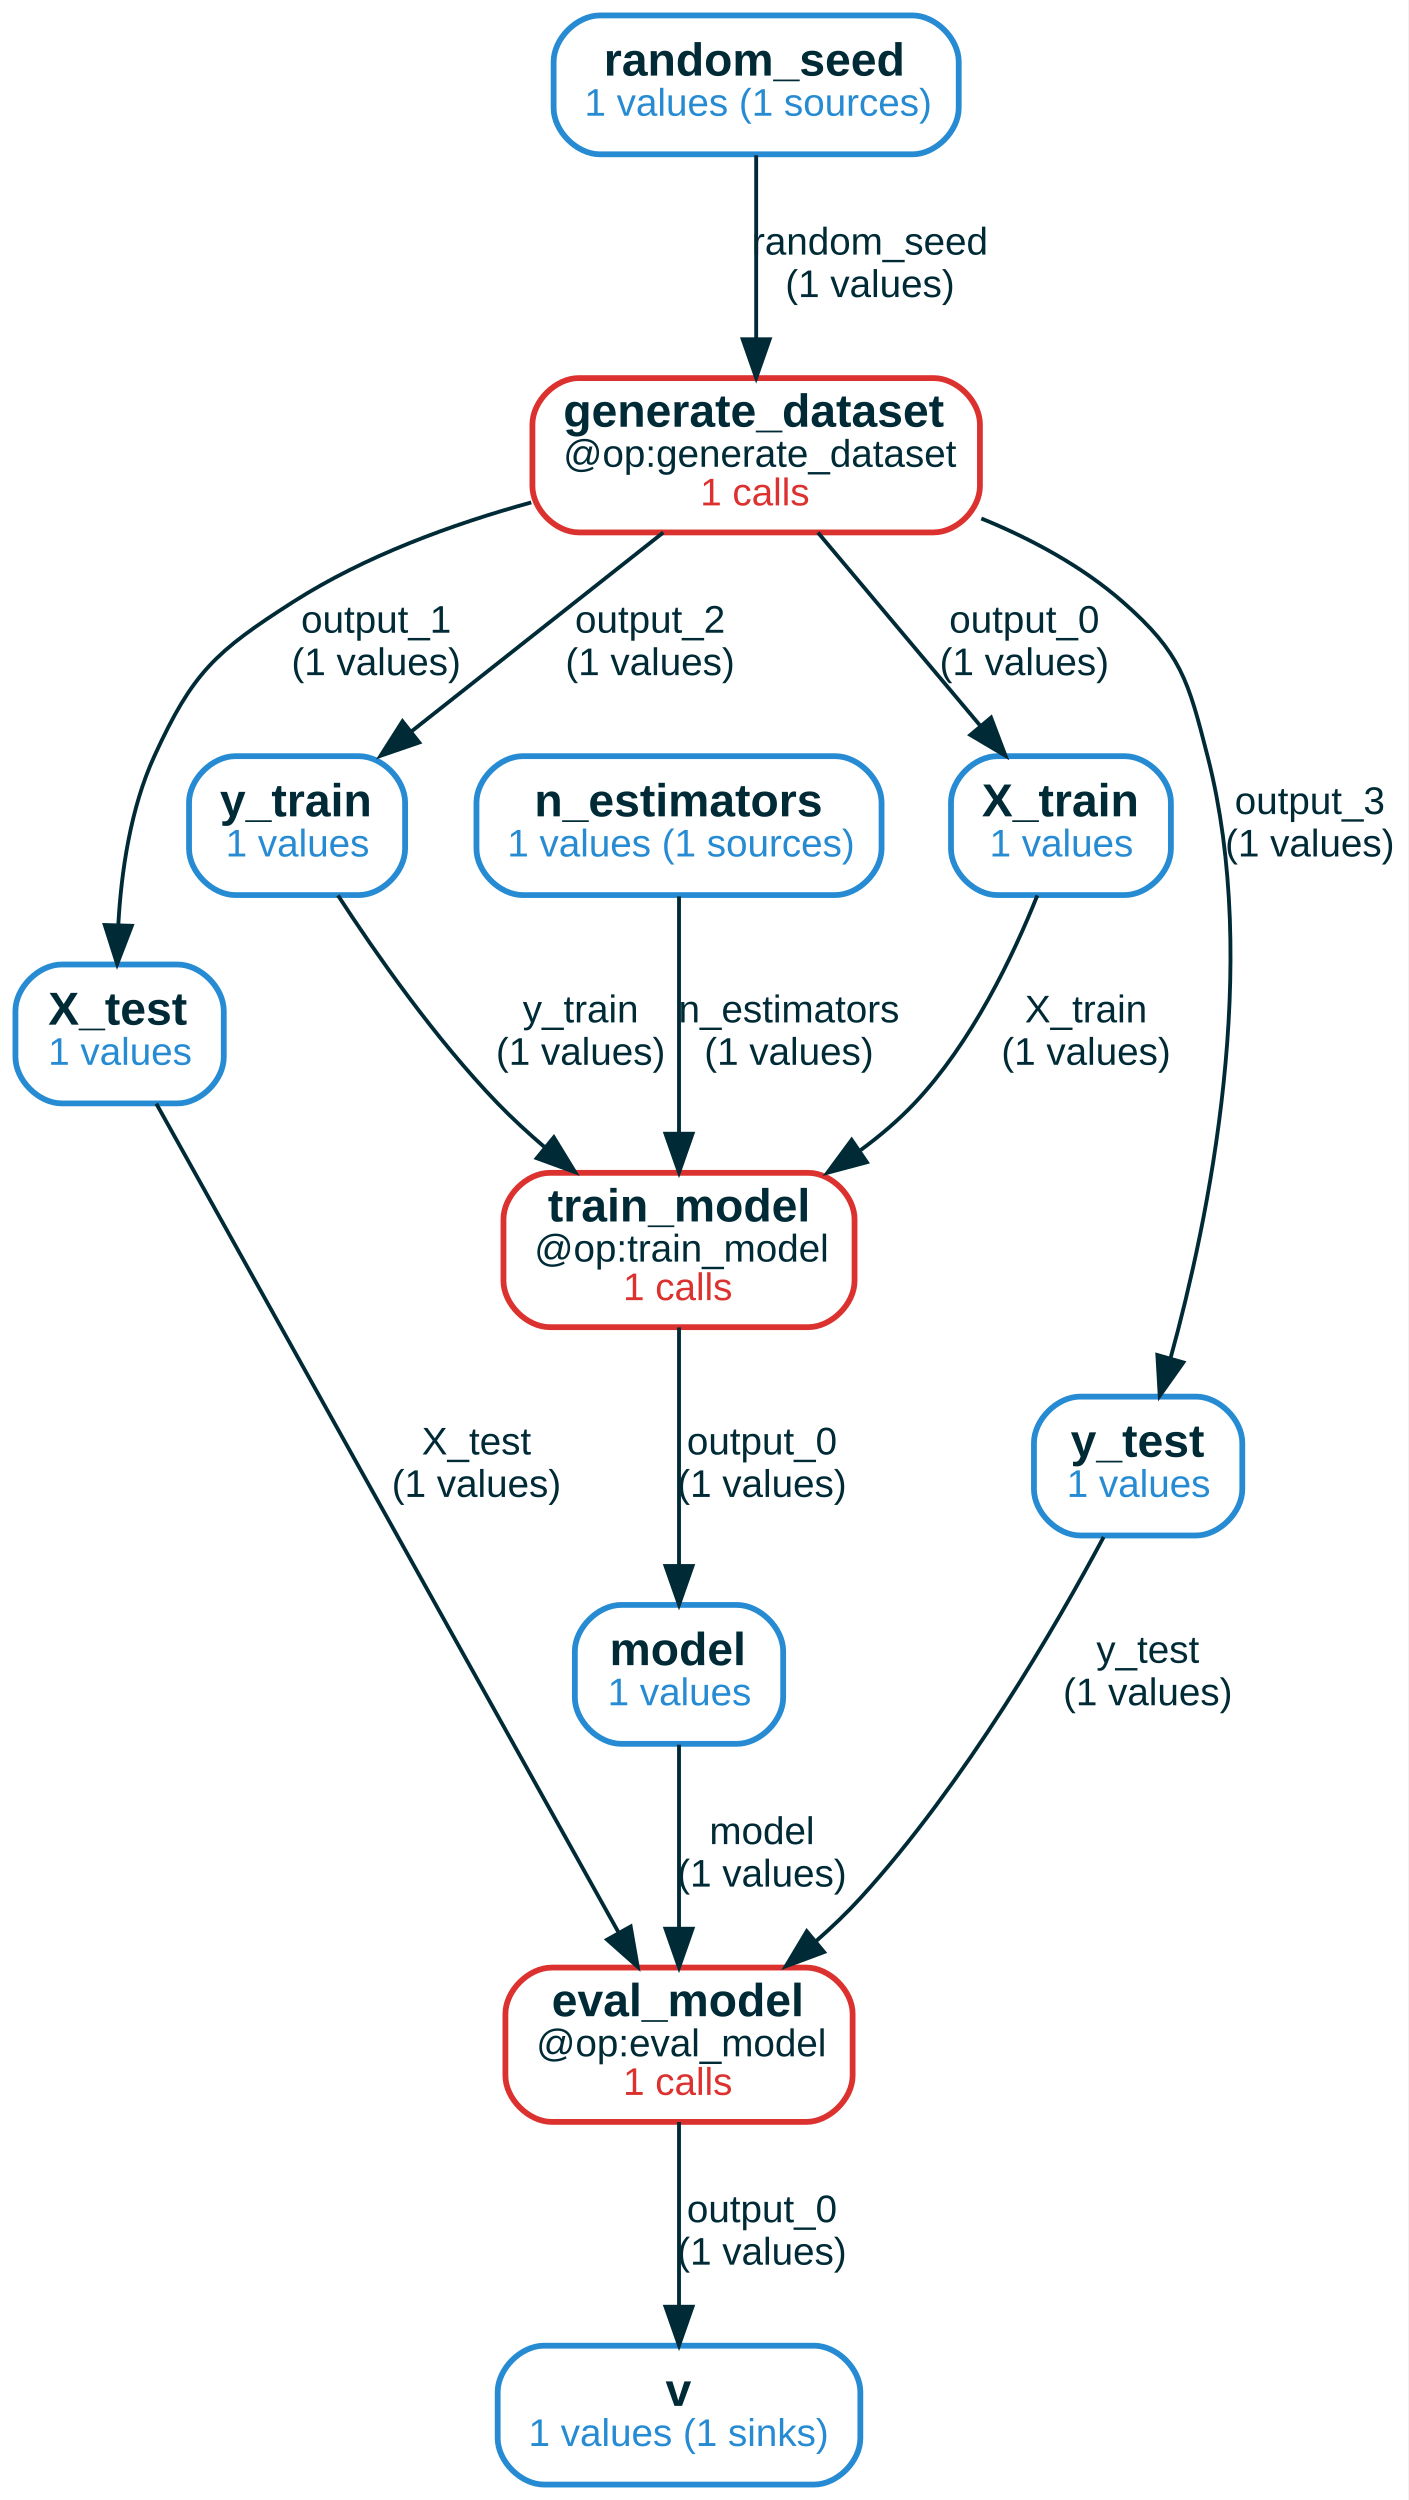
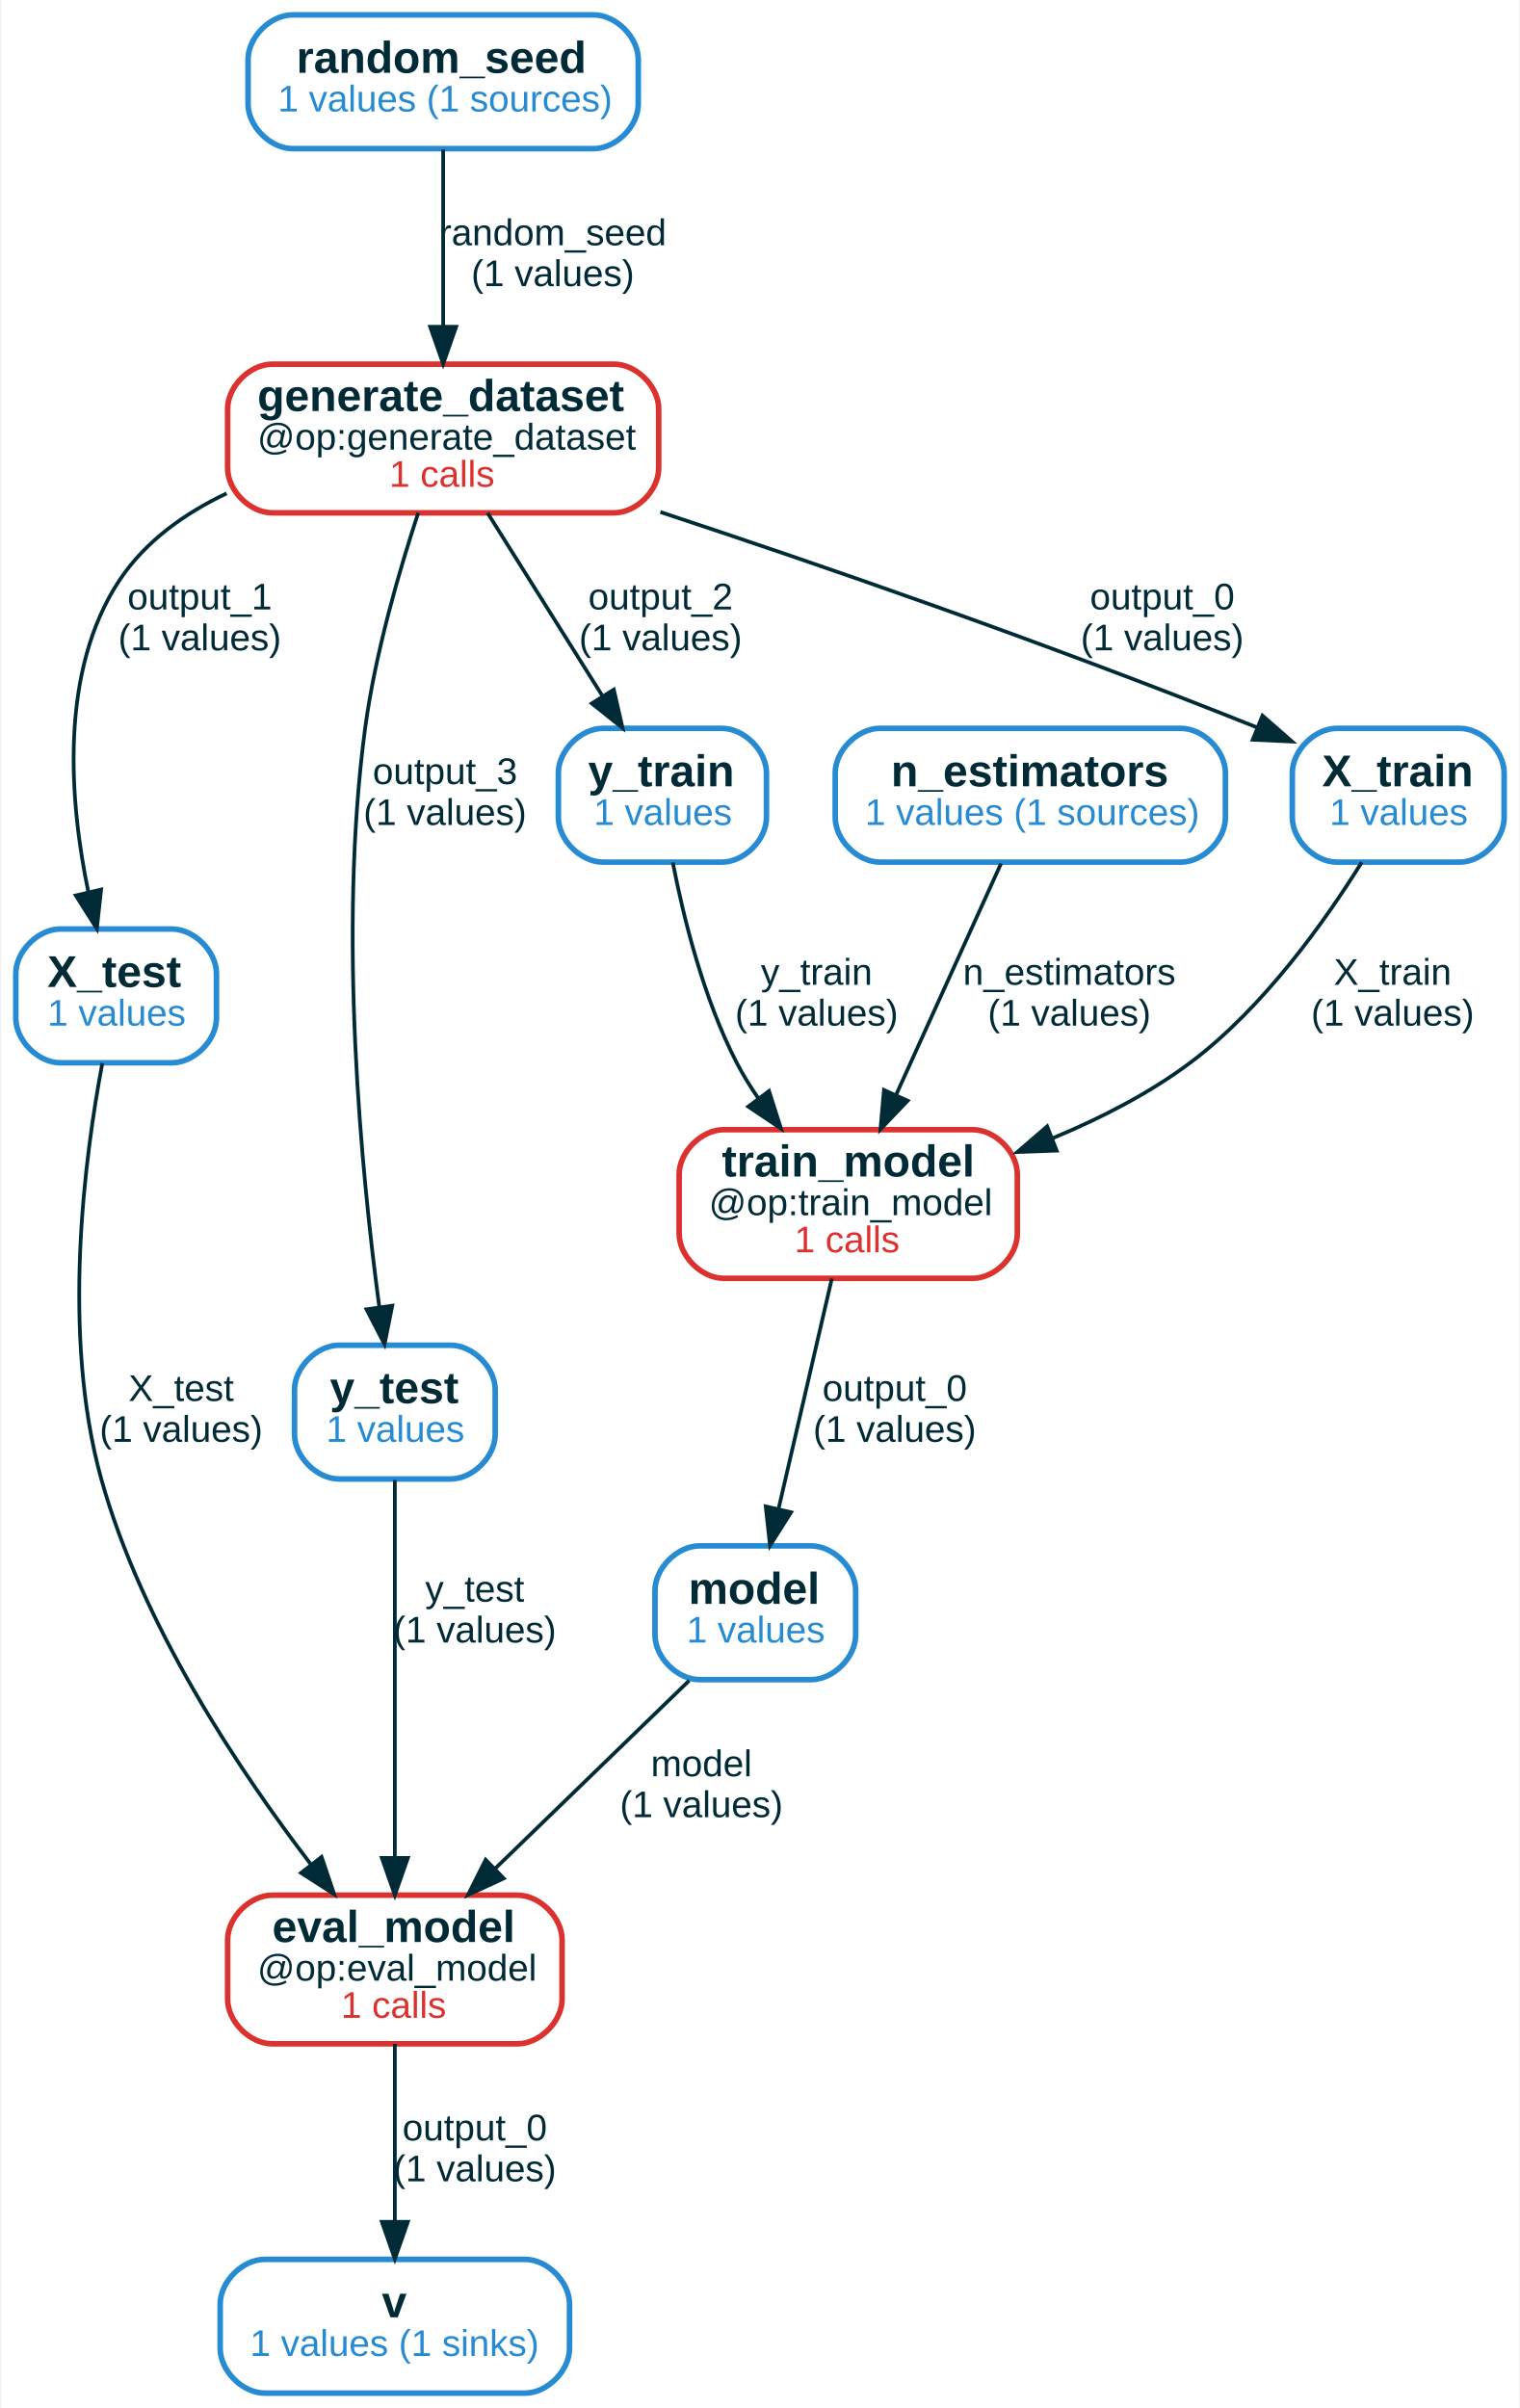
- <svg xmlns="http://www.w3.org/2000/svg" width="365pt" height="648pt" viewBox="0.00 0.00 365.00 648.00">
+ <svg xmlns="http://www.w3.org/2000/svg" width="409pt" height="648pt" viewBox="0.00 0.00 408.50 648.00">
  <g id="graph0" class="graph" transform="scale(1 1) rotate(0) translate(4 644)">
-     <polygon fill="white" stroke="transparent" points="-4,4 -4,-644 361,-644 361,4 -4,4" />
+     <polygon fill="white" stroke="transparent" points="-4,4 -4,-644 404.5,-644 404.5,4 -4,4" />
    <g id="node1" class="node">
      <path fill="none" stroke="#268bd2" stroke-width="1.5" d="M42,-394C42,-394 12,-394 12,-394 6,-394 0,-388 0,-382 0,-382 0,-370 0,-370 0,-364 6,-358 12,-358 12,-358 42,-358 42,-358 48,-358 54,-364 54,-370 54,-370 54,-382 54,-382 54,-388 48,-394 42,-394" />
      <text text-anchor="start" x="8.5" y="-378.4" font-family="Liberation Sans,Helvetica,Arial,sans-serif" font-weight="bold" font-size="12.00" fill="#002b36">X_test</text>
      <text text-anchor="start" x="8.5" y="-368" font-family="Liberation Sans,Helvetica,Arial,sans-serif" font-size="10.00" fill="#268bd2">1 values</text>
    </g>
    <g id="node10" class="node">
-       <path fill="none" stroke="#dc322f" stroke-width="1.5" d="M205,-134C205,-134 139,-134 139,-134 133,-134 127,-128 127,-122 127,-122 127,-106 127,-106 127,-100 133,-94 139,-94 139,-94 205,-94 205,-94 211,-94 217,-100 217,-106 217,-106 217,-122 217,-122 217,-128 211,-134 205,-134" />
-       <text text-anchor="start" x="139" y="-121.4" font-family="Liberation Sans,Helvetica,Arial,sans-serif" font-weight="bold" font-size="12.00" fill="#002b36">eval_model</text>
-       <text text-anchor="start" x="135" y="-111" font-family="Liberation Sans,Helvetica,Arial,sans-serif" font-size="10.00" fill="#002b36">@op:eval_model</text>
-       <text text-anchor="start" x="157.5" y="-101" font-family="Liberation Sans,Helvetica,Arial,sans-serif" font-size="10.00" fill="#dc322f">1 calls</text>
+       <path fill="none" stroke="#dc322f" stroke-width="1.5" d="M135,-134C135,-134 69,-134 69,-134 63,-134 57,-128 57,-122 57,-122 57,-106 57,-106 57,-100 63,-94 69,-94 69,-94 135,-94 135,-94 141,-94 147,-100 147,-106 147,-106 147,-122 147,-122 147,-128 141,-134 135,-134" />
+       <text text-anchor="start" x="69" y="-121.4" font-family="Liberation Sans,Helvetica,Arial,sans-serif" font-weight="bold" font-size="12.00" fill="#002b36">eval_model</text>
+       <text text-anchor="start" x="65" y="-111" font-family="Liberation Sans,Helvetica,Arial,sans-serif" font-size="10.00" fill="#002b36">@op:eval_model</text>
+       <text text-anchor="start" x="87.5" y="-101" font-family="Liberation Sans,Helvetica,Arial,sans-serif" font-size="10.00" fill="#dc322f">1 calls</text>
    </g>
    <g id="edge2" class="edge">
-       <path fill="none" stroke="#002b36" d="M36.51,-357.94C60.94,-314.14 126.07,-197.36 156.25,-143.25" />
-       <polygon fill="#002b36" stroke="#002b36" points="159.47,-144.65 161.29,-134.21 153.36,-141.24 159.47,-144.65" />
-       <text text-anchor="middle" x="119.5" y="-267" font-family="Liberation Sans,Helvetica,Arial,sans-serif" font-size="10.00" fill="#002b36">X_test</text>
-       <text text-anchor="middle" x="119.5" y="-256" font-family="Liberation Sans,Helvetica,Arial,sans-serif" font-size="10.00" fill="#002b36">(1 values)</text>
+       <path fill="none" stroke="#002b36" d="M23.29,-357.92C18.56,-332.85 12.19,-284.86 23,-246 33.94,-206.69 60.2,-167.38 79.45,-142.23" />
+       <polygon fill="#002b36" stroke="#002b36" points="82.28,-144.3 85.68,-134.26 76.76,-139.99 82.28,-144.3" />
+       <text text-anchor="middle" x="44.5" y="-267" font-family="Liberation Sans,Helvetica,Arial,sans-serif" font-size="10.00" fill="#002b36">X_test</text>
+       <text text-anchor="middle" x="44.5" y="-256" font-family="Liberation Sans,Helvetica,Arial,sans-serif" font-size="10.00" fill="#002b36">(1 values)</text>
    </g>
    <g id="node2" class="node">
-       <path fill="none" stroke="#268bd2" stroke-width="1.5" d="M207,-36C207,-36 137,-36 137,-36 131,-36 125,-30 125,-24 125,-24 125,-12 125,-12 125,-6 131,0 137,0 137,0 207,0 207,0 213,0 219,-6 219,-12 219,-12 219,-24 219,-24 219,-30 213,-36 207,-36" />
-       <text text-anchor="start" x="168.5" y="-20.4" font-family="Liberation Sans,Helvetica,Arial,sans-serif" font-weight="bold" font-size="12.00" fill="#002b36">v</text>
-       <text text-anchor="start" x="133" y="-10" font-family="Liberation Sans,Helvetica,Arial,sans-serif" font-size="10.00" fill="#268bd2">1 values (1 sinks)</text>
+       <path fill="none" stroke="#268bd2" stroke-width="1.5" d="M137,-36C137,-36 67,-36 67,-36 61,-36 55,-30 55,-24 55,-24 55,-12 55,-12 55,-6 61,0 67,0 67,0 137,0 137,0 143,0 149,-6 149,-12 149,-12 149,-24 149,-24 149,-30 143,-36 137,-36" />
+       <text text-anchor="start" x="98.5" y="-20.4" font-family="Liberation Sans,Helvetica,Arial,sans-serif" font-weight="bold" font-size="12.00" fill="#002b36">v</text>
+       <text text-anchor="start" x="63" y="-10" font-family="Liberation Sans,Helvetica,Arial,sans-serif" font-size="10.00" fill="#268bd2">1 values (1 sinks)</text>
    </g>
    <g id="node3" class="node">
-       <path fill="none" stroke="#268bd2" stroke-width="1.5" d="M89,-448C89,-448 57,-448 57,-448 51,-448 45,-442 45,-436 45,-436 45,-424 45,-424 45,-418 51,-412 57,-412 57,-412 89,-412 89,-412 95,-412 101,-418 101,-424 101,-424 101,-436 101,-436 101,-442 95,-448 89,-448" />
-       <text text-anchor="start" x="53" y="-432.4" font-family="Liberation Sans,Helvetica,Arial,sans-serif" font-weight="bold" font-size="12.00" fill="#002b36">y_train</text>
-       <text text-anchor="start" x="54.5" y="-422" font-family="Liberation Sans,Helvetica,Arial,sans-serif" font-size="10.00" fill="#268bd2">1 values</text>
+       <path fill="none" stroke="#268bd2" stroke-width="1.5" d="M313.5,-448C313.5,-448 232.5,-448 232.5,-448 226.5,-448 220.5,-442 220.5,-436 220.5,-436 220.5,-424 220.5,-424 220.5,-418 226.5,-412 232.5,-412 232.5,-412 313.5,-412 313.5,-412 319.5,-412 325.5,-418 325.5,-424 325.5,-424 325.5,-436 325.5,-436 325.5,-442 319.5,-448 313.5,-448" />
+       <text text-anchor="start" x="235.5" y="-432.4" font-family="Liberation Sans,Helvetica,Arial,sans-serif" font-weight="bold" font-size="12.00" fill="#002b36">n_estimators</text>
+       <text text-anchor="start" x="228.5" y="-422" font-family="Liberation Sans,Helvetica,Arial,sans-serif" font-size="10.00" fill="#268bd2">1 values (1 sources)</text>
+     </g>
+     <g id="node9" class="node">
+       <path fill="none" stroke="#dc322f" stroke-width="1.5" d="M257.5,-340C257.5,-340 190.5,-340 190.5,-340 184.5,-340 178.5,-334 178.5,-328 178.5,-328 178.5,-312 178.5,-312 178.5,-306 184.5,-300 190.5,-300 190.5,-300 257.5,-300 257.5,-300 263.5,-300 269.5,-306 269.5,-312 269.5,-312 269.5,-328 269.5,-328 269.5,-334 263.5,-340 257.5,-340" />
+       <text text-anchor="start" x="190" y="-327.4" font-family="Liberation Sans,Helvetica,Arial,sans-serif" font-weight="bold" font-size="12.00" fill="#002b36">train_model</text>
+       <text text-anchor="start" x="186.5" y="-317" font-family="Liberation Sans,Helvetica,Arial,sans-serif" font-size="10.00" fill="#002b36">@op:train_model</text>
+       <text text-anchor="start" x="209.5" y="-307" font-family="Liberation Sans,Helvetica,Arial,sans-serif" font-size="10.00" fill="#dc322f">1 calls</text>
+     </g>
+     <g id="edge12" class="edge">
+       <path fill="none" stroke="#002b36" d="M265.13,-411.65C257.5,-394.84 245.81,-369.06 236.84,-349.29" />
+       <polygon fill="#002b36" stroke="#002b36" points="240,-347.79 232.68,-340.13 233.62,-350.68 240,-347.79" />
+       <text text-anchor="middle" x="283.5" y="-379" font-family="Liberation Sans,Helvetica,Arial,sans-serif" font-size="10.00" fill="#002b36">n_estimators</text>
+       <text text-anchor="middle" x="283.5" y="-368" font-family="Liberation Sans,Helvetica,Arial,sans-serif" font-size="10.00" fill="#002b36">(1 values)</text>
+     </g>
+     <g id="node4" class="node">
+       <path fill="none" stroke="#268bd2" stroke-width="1.5" d="M155.5,-640C155.5,-640 74.5,-640 74.5,-640 68.5,-640 62.5,-634 62.5,-628 62.5,-628 62.5,-616 62.5,-616 62.5,-610 68.5,-604 74.5,-604 74.5,-604 155.5,-604 155.5,-604 161.5,-604 167.5,-610 167.5,-616 167.5,-616 167.5,-628 167.5,-628 167.5,-634 161.5,-640 155.5,-640" />
+       <text text-anchor="start" x="75.5" y="-624.4" font-family="Liberation Sans,Helvetica,Arial,sans-serif" font-weight="bold" font-size="12.00" fill="#002b36">random_seed</text>
+       <text text-anchor="start" x="70.5" y="-614" font-family="Liberation Sans,Helvetica,Arial,sans-serif" font-size="10.00" fill="#268bd2">1 values (1 sources)</text>
    </g>
    <g id="node11" class="node">
-       <path fill="none" stroke="#dc322f" stroke-width="1.5" d="M205.5,-340C205.5,-340 138.5,-340 138.5,-340 132.5,-340 126.5,-334 126.5,-328 126.5,-328 126.5,-312 126.5,-312 126.5,-306 132.5,-300 138.5,-300 138.5,-300 205.5,-300 205.5,-300 211.5,-300 217.5,-306 217.5,-312 217.5,-312 217.5,-328 217.5,-328 217.5,-334 211.5,-340 205.5,-340" />
-       <text text-anchor="start" x="138" y="-327.4" font-family="Liberation Sans,Helvetica,Arial,sans-serif" font-weight="bold" font-size="12.00" fill="#002b36">train_model</text>
-       <text text-anchor="start" x="134.5" y="-317" font-family="Liberation Sans,Helvetica,Arial,sans-serif" font-size="10.00" fill="#002b36">@op:train_model</text>
-       <text text-anchor="start" x="157.5" y="-307" font-family="Liberation Sans,Helvetica,Arial,sans-serif" font-size="10.00" fill="#dc322f">1 calls</text>
+       <path fill="none" stroke="#dc322f" stroke-width="1.5" d="M161,-546C161,-546 69,-546 69,-546 63,-546 57,-540 57,-534 57,-534 57,-518 57,-518 57,-512 63,-506 69,-506 69,-506 161,-506 161,-506 167,-506 173,-512 173,-518 173,-518 173,-534 173,-534 173,-540 167,-546 161,-546" />
+       <text text-anchor="start" x="65" y="-533.4" font-family="Liberation Sans,Helvetica,Arial,sans-serif" font-weight="bold" font-size="12.00" fill="#002b36">generate_dataset</text>
+       <text text-anchor="start" x="65" y="-523" font-family="Liberation Sans,Helvetica,Arial,sans-serif" font-size="10.00" fill="#002b36">@op:generate_dataset</text>
+       <text text-anchor="start" x="100.5" y="-513" font-family="Liberation Sans,Helvetica,Arial,sans-serif" font-size="10.00" fill="#dc322f">1 calls</text>
+     </g>
+     <g id="edge9" class="edge">
+       <path fill="none" stroke="#002b36" d="M115,-603.76C115,-590.5 115,-571.86 115,-556.27" />
+       <polygon fill="#002b36" stroke="#002b36" points="118.5,-556.07 115,-546.07 111.5,-556.07 118.5,-556.07" />
+       <text text-anchor="middle" x="144.5" y="-578" font-family="Liberation Sans,Helvetica,Arial,sans-serif" font-size="10.00" fill="#002b36">random_seed</text>
+       <text text-anchor="middle" x="144.5" y="-567" font-family="Liberation Sans,Helvetica,Arial,sans-serif" font-size="10.00" fill="#002b36">(1 values)</text>
+     </g>
+     <g id="node5" class="node">
+       <path fill="none" stroke="#268bd2" stroke-width="1.5" d="M117,-282C117,-282 87,-282 87,-282 81,-282 75,-276 75,-270 75,-270 75,-258 75,-258 75,-252 81,-246 87,-246 87,-246 117,-246 117,-246 123,-246 129,-252 129,-258 129,-258 129,-270 129,-270 129,-276 123,-282 117,-282" />
+       <text text-anchor="start" x="84.5" y="-266.4" font-family="Liberation Sans,Helvetica,Arial,sans-serif" font-weight="bold" font-size="12.00" fill="#002b36">y_test</text>
+       <text text-anchor="start" x="83.5" y="-256" font-family="Liberation Sans,Helvetica,Arial,sans-serif" font-size="10.00" fill="#268bd2">1 values</text>
+     </g>
+     <g id="edge4" class="edge">
+       <path fill="none" stroke="#002b36" d="M102,-245.73C102,-220.88 102,-174.68 102,-144.39" />
+       <polygon fill="#002b36" stroke="#002b36" points="105.5,-144.02 102,-134.02 98.5,-144.02 105.5,-144.02" />
+       <text text-anchor="middle" x="123.5" y="-213" font-family="Liberation Sans,Helvetica,Arial,sans-serif" font-size="10.00" fill="#002b36">y_test</text>
+       <text text-anchor="middle" x="123.5" y="-202" font-family="Liberation Sans,Helvetica,Arial,sans-serif" font-size="10.00" fill="#002b36">(1 values)</text>
+     </g>
+     <g id="node6" class="node">
+       <path fill="none" stroke="#268bd2" stroke-width="1.5" d="M388.5,-448C388.5,-448 355.5,-448 355.5,-448 349.5,-448 343.5,-442 343.5,-436 343.5,-436 343.5,-424 343.5,-424 343.5,-418 349.5,-412 355.5,-412 355.5,-412 388.5,-412 388.5,-412 394.5,-412 400.5,-418 400.5,-424 400.5,-424 400.5,-436 400.5,-436 400.5,-442 394.5,-448 388.5,-448" />
+       <text text-anchor="start" x="351.5" y="-432.4" font-family="Liberation Sans,Helvetica,Arial,sans-serif" font-weight="bold" font-size="12.00" fill="#002b36">X_train</text>
+       <text text-anchor="start" x="353.5" y="-422" font-family="Liberation Sans,Helvetica,Arial,sans-serif" font-size="10.00" fill="#268bd2">1 values</text>
+     </g>
+     <g id="edge11" class="edge">
+       <path fill="none" stroke="#002b36" d="M362.2,-411.99C352.32,-396.13 335.73,-372.77 316,-358 305.02,-349.78 291.96,-343.09 279.18,-337.78" />
+       <polygon fill="#002b36" stroke="#002b36" points="280.09,-334.37 269.5,-333.98 277.53,-340.89 280.09,-334.37" />
+       <text text-anchor="middle" x="370.5" y="-379" font-family="Liberation Sans,Helvetica,Arial,sans-serif" font-size="10.00" fill="#002b36">X_train</text>
+       <text text-anchor="middle" x="370.5" y="-368" font-family="Liberation Sans,Helvetica,Arial,sans-serif" font-size="10.00" fill="#002b36">(1 values)</text>
+     </g>
+     <g id="node7" class="node">
+       <path fill="none" stroke="#268bd2" stroke-width="1.5" d="M190,-448C190,-448 158,-448 158,-448 152,-448 146,-442 146,-436 146,-436 146,-424 146,-424 146,-418 152,-412 158,-412 158,-412 190,-412 190,-412 196,-412 202,-418 202,-424 202,-424 202,-436 202,-436 202,-442 196,-448 190,-448" />
+       <text text-anchor="start" x="154" y="-432.4" font-family="Liberation Sans,Helvetica,Arial,sans-serif" font-weight="bold" font-size="12.00" fill="#002b36">y_train</text>
+       <text text-anchor="start" x="155.5" y="-422" font-family="Liberation Sans,Helvetica,Arial,sans-serif" font-size="10.00" fill="#268bd2">1 values</text>
    </g>
    <g id="edge13" class="edge">
-       <path fill="none" stroke="#002b36" d="M83.59,-411.93C93.36,-396.89 108.76,-374.81 125,-358 128.79,-354.08 133,-350.21 137.3,-346.54" />
-       <polygon fill="#002b36" stroke="#002b36" points="139.55,-349.21 145.07,-340.17 135.12,-343.8 139.55,-349.21" />
-       <text text-anchor="middle" x="146.5" y="-379" font-family="Liberation Sans,Helvetica,Arial,sans-serif" font-size="10.00" fill="#002b36">y_train</text>
-       <text text-anchor="middle" x="146.5" y="-368" font-family="Liberation Sans,Helvetica,Arial,sans-serif" font-size="10.00" fill="#002b36">(1 values)</text>
+       <path fill="none" stroke="#002b36" d="M176.79,-411.93C179.67,-397.07 185.05,-375.28 194,-358 195.7,-354.72 197.71,-351.46 199.89,-348.32" />
+       <polygon fill="#002b36" stroke="#002b36" points="202.69,-350.41 205.9,-340.31 197.1,-346.21 202.69,-350.41" />
+       <text text-anchor="middle" x="215.5" y="-379" font-family="Liberation Sans,Helvetica,Arial,sans-serif" font-size="10.00" fill="#002b36">y_train</text>
+       <text text-anchor="middle" x="215.5" y="-368" font-family="Liberation Sans,Helvetica,Arial,sans-serif" font-size="10.00" fill="#002b36">(1 values)</text>
    </g>
-     <g id="node4" class="node">
-       <path fill="none" stroke="#268bd2" stroke-width="1.5" d="M232.5,-640C232.5,-640 151.5,-640 151.5,-640 145.5,-640 139.5,-634 139.5,-628 139.5,-628 139.5,-616 139.5,-616 139.5,-610 145.5,-604 151.5,-604 151.5,-604 232.5,-604 232.5,-604 238.5,-604 244.5,-610 244.5,-616 244.5,-616 244.5,-628 244.5,-628 244.5,-634 238.5,-640 232.5,-640" />
-       <text text-anchor="start" x="152.5" y="-624.4" font-family="Liberation Sans,Helvetica,Arial,sans-serif" font-weight="bold" font-size="12.00" fill="#002b36">random_seed</text>
-       <text text-anchor="start" x="147.5" y="-614" font-family="Liberation Sans,Helvetica,Arial,sans-serif" font-size="10.00" fill="#268bd2">1 values (1 sources)</text>
-     </g>
-     <g id="node9" class="node">
-       <path fill="none" stroke="#dc322f" stroke-width="1.5" d="M238,-546C238,-546 146,-546 146,-546 140,-546 134,-540 134,-534 134,-534 134,-518 134,-518 134,-512 140,-506 146,-506 146,-506 238,-506 238,-506 244,-506 250,-512 250,-518 250,-518 250,-534 250,-534 250,-540 244,-546 238,-546" />
-       <text text-anchor="start" x="142" y="-533.4" font-family="Liberation Sans,Helvetica,Arial,sans-serif" font-weight="bold" font-size="12.00" fill="#002b36">generate_dataset</text>
-       <text text-anchor="start" x="142" y="-523" font-family="Liberation Sans,Helvetica,Arial,sans-serif" font-size="10.00" fill="#002b36">@op:generate_dataset</text>
-       <text text-anchor="start" x="177.5" y="-513" font-family="Liberation Sans,Helvetica,Arial,sans-serif" font-size="10.00" fill="#dc322f">1 calls</text>
-     </g>
-     <g id="edge9" class="edge">
-       <path fill="none" stroke="#002b36" d="M192,-603.76C192,-590.5 192,-571.86 192,-556.27" />
-       <polygon fill="#002b36" stroke="#002b36" points="195.5,-556.07 192,-546.07 188.5,-556.07 195.5,-556.07" />
-       <text text-anchor="middle" x="221.5" y="-578" font-family="Liberation Sans,Helvetica,Arial,sans-serif" font-size="10.00" fill="#002b36">random_seed</text>
-       <text text-anchor="middle" x="221.5" y="-567" font-family="Liberation Sans,Helvetica,Arial,sans-serif" font-size="10.00" fill="#002b36">(1 values)</text>
-     </g>
-     <g id="node5" class="node">
-       <path fill="none" stroke="#268bd2" stroke-width="1.5" d="M287.5,-448C287.5,-448 254.5,-448 254.5,-448 248.5,-448 242.5,-442 242.5,-436 242.5,-436 242.5,-424 242.5,-424 242.5,-418 248.5,-412 254.5,-412 254.5,-412 287.5,-412 287.5,-412 293.5,-412 299.5,-418 299.5,-424 299.5,-424 299.5,-436 299.5,-436 299.5,-442 293.5,-448 287.5,-448" />
-       <text text-anchor="start" x="250.5" y="-432.4" font-family="Liberation Sans,Helvetica,Arial,sans-serif" font-weight="bold" font-size="12.00" fill="#002b36">X_train</text>
-       <text text-anchor="start" x="252.5" y="-422" font-family="Liberation Sans,Helvetica,Arial,sans-serif" font-size="10.00" fill="#268bd2">1 values</text>
-     </g>
-     <g id="edge11" class="edge">
-       <path fill="none" stroke="#002b36" d="M264.88,-411.91C258.69,-396.44 247.91,-373.73 233,-358 228.85,-353.62 224.08,-349.57 219.06,-345.88" />
-       <polygon fill="#002b36" stroke="#002b36" points="220.69,-342.76 210.46,-340.02 216.75,-348.54 220.69,-342.76" />
-       <text text-anchor="middle" x="277.5" y="-379" font-family="Liberation Sans,Helvetica,Arial,sans-serif" font-size="10.00" fill="#002b36">X_train</text>
-       <text text-anchor="middle" x="277.5" y="-368" font-family="Liberation Sans,Helvetica,Arial,sans-serif" font-size="10.00" fill="#002b36">(1 values)</text>
-     </g>
-     <g id="node6" class="node">
-       <path fill="none" stroke="#268bd2" stroke-width="1.5" d="M212.5,-448C212.5,-448 131.5,-448 131.5,-448 125.5,-448 119.5,-442 119.5,-436 119.5,-436 119.5,-424 119.5,-424 119.5,-418 125.5,-412 131.5,-412 131.5,-412 212.5,-412 212.5,-412 218.5,-412 224.5,-418 224.5,-424 224.5,-424 224.5,-436 224.5,-436 224.5,-442 218.5,-448 212.5,-448" />
-       <text text-anchor="start" x="134.5" y="-432.4" font-family="Liberation Sans,Helvetica,Arial,sans-serif" font-weight="bold" font-size="12.00" fill="#002b36">n_estimators</text>
-       <text text-anchor="start" x="127.5" y="-422" font-family="Liberation Sans,Helvetica,Arial,sans-serif" font-size="10.00" fill="#268bd2">1 values (1 sources)</text>
-     </g>
-     <g id="edge12" class="edge">
-       <path fill="none" stroke="#002b36" d="M172,-411.65C172,-395.15 172,-370 172,-350.37" />
-       <polygon fill="#002b36" stroke="#002b36" points="175.5,-350.13 172,-340.13 168.5,-350.13 175.5,-350.13" />
-       <text text-anchor="middle" x="200.5" y="-379" font-family="Liberation Sans,Helvetica,Arial,sans-serif" font-size="10.00" fill="#002b36">n_estimators</text>
-       <text text-anchor="middle" x="200.5" y="-368" font-family="Liberation Sans,Helvetica,Arial,sans-serif" font-size="10.00" fill="#002b36">(1 values)</text>
-     </g>
-     <g id="node7" class="node">
-       <path fill="none" stroke="#268bd2" stroke-width="1.5" d="M187,-228C187,-228 157,-228 157,-228 151,-228 145,-222 145,-216 145,-216 145,-204 145,-204 145,-198 151,-192 157,-192 157,-192 187,-192 187,-192 193,-192 199,-198 199,-204 199,-204 199,-216 199,-216 199,-222 193,-228 187,-228" />
-       <text text-anchor="start" x="154" y="-212.4" font-family="Liberation Sans,Helvetica,Arial,sans-serif" font-weight="bold" font-size="12.00" fill="#002b36">model</text>
-       <text text-anchor="start" x="153.5" y="-202" font-family="Liberation Sans,Helvetica,Arial,sans-serif" font-size="10.00" fill="#268bd2">1 values</text>
+     <g id="node8" class="node">
+       <path fill="none" stroke="#268bd2" stroke-width="1.5" d="M214,-228C214,-228 184,-228 184,-228 178,-228 172,-222 172,-216 172,-216 172,-204 172,-204 172,-198 178,-192 184,-192 184,-192 214,-192 214,-192 220,-192 226,-198 226,-204 226,-204 226,-216 226,-216 226,-222 220,-228 214,-228" />
+       <text text-anchor="start" x="181" y="-212.4" font-family="Liberation Sans,Helvetica,Arial,sans-serif" font-weight="bold" font-size="12.00" fill="#002b36">model</text>
+       <text text-anchor="start" x="180.5" y="-202" font-family="Liberation Sans,Helvetica,Arial,sans-serif" font-size="10.00" fill="#268bd2">1 values</text>
    </g>
    <g id="edge3" class="edge">
-       <path fill="none" stroke="#002b36" d="M172,-191.76C172,-178.5 172,-159.86 172,-144.27" />
-       <polygon fill="#002b36" stroke="#002b36" points="175.5,-144.07 172,-134.07 168.5,-144.07 175.5,-144.07" />
-       <text text-anchor="middle" x="193.5" y="-166" font-family="Liberation Sans,Helvetica,Arial,sans-serif" font-size="10.00" fill="#002b36">model</text>
-       <text text-anchor="middle" x="193.5" y="-155" font-family="Liberation Sans,Helvetica,Arial,sans-serif" font-size="10.00" fill="#002b36">(1 values)</text>
+       <path fill="none" stroke="#002b36" d="M181.21,-191.76C166.6,-177.6 145.68,-157.33 129,-141.17" />
+       <polygon fill="#002b36" stroke="#002b36" points="131.3,-138.52 121.68,-134.07 126.43,-143.54 131.3,-138.52" />
+       <text text-anchor="middle" x="184.5" y="-166" font-family="Liberation Sans,Helvetica,Arial,sans-serif" font-size="10.00" fill="#002b36">model</text>
+       <text text-anchor="middle" x="184.5" y="-155" font-family="Liberation Sans,Helvetica,Arial,sans-serif" font-size="10.00" fill="#002b36">(1 values)</text>
    </g>
-     <g id="node8" class="node">
-       <path fill="none" stroke="#268bd2" stroke-width="1.5" d="M306,-282C306,-282 276,-282 276,-282 270,-282 264,-276 264,-270 264,-270 264,-258 264,-258 264,-252 270,-246 276,-246 276,-246 306,-246 306,-246 312,-246 318,-252 318,-258 318,-258 318,-270 318,-270 318,-276 312,-282 306,-282" />
-       <text text-anchor="start" x="273.5" y="-266.4" font-family="Liberation Sans,Helvetica,Arial,sans-serif" font-weight="bold" font-size="12.00" fill="#002b36">y_test</text>
-       <text text-anchor="start" x="272.5" y="-256" font-family="Liberation Sans,Helvetica,Arial,sans-serif" font-size="10.00" fill="#268bd2">1 values</text>
+     <g id="edge10" class="edge">
+       <path fill="none" stroke="#002b36" d="M219.59,-299.94C215.61,-282.77 209.73,-257.35 205.27,-238.07" />
+       <polygon fill="#002b36" stroke="#002b36" points="208.62,-237.04 202.96,-228.09 201.8,-238.62 208.62,-237.04" />
+       <text text-anchor="middle" x="236.5" y="-267" font-family="Liberation Sans,Helvetica,Arial,sans-serif" font-size="10.00" fill="#002b36">output_0</text>
+       <text text-anchor="middle" x="236.5" y="-256" font-family="Liberation Sans,Helvetica,Arial,sans-serif" font-size="10.00" fill="#002b36">(1 values)</text>
    </g>
-     <g id="edge4" class="edge">
-       <path fill="none" stroke="#002b36" d="M282.07,-245.61C269.79,-222.66 246.09,-181.69 219,-152 215.5,-148.17 211.58,-144.42 207.53,-140.87" />
-       <polygon fill="#002b36" stroke="#002b36" points="209.59,-138.03 199.67,-134.33 205.11,-143.41 209.59,-138.03" />
-       <text text-anchor="middle" x="293.5" y="-213" font-family="Liberation Sans,Helvetica,Arial,sans-serif" font-size="10.00" fill="#002b36">y_test</text>
-       <text text-anchor="middle" x="293.5" y="-202" font-family="Liberation Sans,Helvetica,Arial,sans-serif" font-size="10.00" fill="#002b36">(1 values)</text>
+     <g id="edge1" class="edge">
+       <path fill="none" stroke="#002b36" d="M102,-93.98C102,-80.34 102,-61.75 102,-46.5" />
+       <polygon fill="#002b36" stroke="#002b36" points="105.5,-46.1 102,-36.1 98.5,-46.1 105.5,-46.1" />
+       <text text-anchor="middle" x="123.5" y="-68" font-family="Liberation Sans,Helvetica,Arial,sans-serif" font-size="10.00" fill="#002b36">output_0</text>
+       <text text-anchor="middle" x="123.5" y="-57" font-family="Liberation Sans,Helvetica,Arial,sans-serif" font-size="10.00" fill="#002b36">(1 values)</text>
    </g>
    <g id="edge5" class="edge">
-       <path fill="none" stroke="#002b36" d="M133.7,-513.77C113.15,-508.11 90.56,-499.86 72,-488 51.84,-475.12 45.96,-469.75 36,-448 29.8,-434.45 27.43,-418.01 26.67,-404.37" />
-       <polygon fill="#002b36" stroke="#002b36" points="30.16,-404.02 26.36,-394.13 23.16,-404.23 30.16,-404.02" />
-       <text text-anchor="middle" x="93.5" y="-480" font-family="Liberation Sans,Helvetica,Arial,sans-serif" font-size="10.00" fill="#002b36">output_1</text>
-       <text text-anchor="middle" x="93.5" y="-469" font-family="Liberation Sans,Helvetica,Arial,sans-serif" font-size="10.00" fill="#002b36">(1 values)</text>
+       <path fill="none" stroke="#002b36" d="M56.73,-511.23C45.41,-505.85 34.93,-498.37 28,-488 11.5,-463.29 14.51,-428.08 19.52,-403.98" />
+       <polygon fill="#002b36" stroke="#002b36" points="22.96,-404.62 21.81,-394.08 16.14,-403.03 22.96,-404.62" />
+       <text text-anchor="middle" x="49.5" y="-480" font-family="Liberation Sans,Helvetica,Arial,sans-serif" font-size="10.00" fill="#002b36">output_1</text>
+       <text text-anchor="middle" x="49.5" y="-469" font-family="Liberation Sans,Helvetica,Arial,sans-serif" font-size="10.00" fill="#002b36">(1 values)</text>
+     </g>
+     <g id="edge6" class="edge">
+       <path fill="none" stroke="#002b36" d="M108.29,-505.99C103.23,-490.58 96.7,-468.19 94,-448 86.66,-393.16 92.99,-328.32 97.8,-292.42" />
+       <polygon fill="#002b36" stroke="#002b36" points="101.31,-292.64 99.23,-282.25 94.37,-291.66 101.31,-292.64" />
+       <text text-anchor="middle" x="115.5" y="-433" font-family="Liberation Sans,Helvetica,Arial,sans-serif" font-size="10.00" fill="#002b36">output_3</text>
+       <text text-anchor="middle" x="115.5" y="-422" font-family="Liberation Sans,Helvetica,Arial,sans-serif" font-size="10.00" fill="#002b36">(1 values)</text>
+     </g>
+     <g id="edge7" class="edge">
+       <path fill="none" stroke="#002b36" d="M173.45,-506.21C215.84,-492.2 274.63,-471.99 333.92,-448.28" />
+       <polygon fill="#002b36" stroke="#002b36" points="335.47,-451.43 343.43,-444.45 332.85,-444.94 335.47,-451.43" />
+       <text text-anchor="middle" x="308.5" y="-480" font-family="Liberation Sans,Helvetica,Arial,sans-serif" font-size="10.00" fill="#002b36">output_0</text>
+       <text text-anchor="middle" x="308.5" y="-469" font-family="Liberation Sans,Helvetica,Arial,sans-serif" font-size="10.00" fill="#002b36">(1 values)</text>
    </g>
    <g id="edge8" class="edge">
-       <path fill="none" stroke="#002b36" d="M167.92,-505.98C149.06,-491.08 122.73,-470.28 102.58,-454.37" />
-       <polygon fill="#002b36" stroke="#002b36" points="104.66,-451.55 94.64,-448.1 100.32,-457.04 104.66,-451.55" />
-       <text text-anchor="middle" x="164.5" y="-480" font-family="Liberation Sans,Helvetica,Arial,sans-serif" font-size="10.00" fill="#002b36">output_2</text>
-       <text text-anchor="middle" x="164.5" y="-469" font-family="Liberation Sans,Helvetica,Arial,sans-serif" font-size="10.00" fill="#002b36">(1 values)</text>
-     </g>
-     <g id="edge7" class="edge">
-       <path fill="none" stroke="#002b36" d="M207.99,-505.98C220.12,-491.54 236.9,-471.57 250.1,-455.87" />
-       <polygon fill="#002b36" stroke="#002b36" points="252.88,-458 256.63,-448.1 247.52,-453.5 252.88,-458" />
-       <text text-anchor="middle" x="261.5" y="-480" font-family="Liberation Sans,Helvetica,Arial,sans-serif" font-size="10.00" fill="#002b36">output_0</text>
-       <text text-anchor="middle" x="261.5" y="-469" font-family="Liberation Sans,Helvetica,Arial,sans-serif" font-size="10.00" fill="#002b36">(1 values)</text>
-     </g>
-     <g id="edge6" class="edge">
-       <path fill="none" stroke="#002b36" d="M250.36,-509.61C263.41,-504.27 276.48,-497.22 287,-488 302.26,-474.63 303.95,-467.65 309,-448 322.92,-393.83 309.35,-328.09 299.41,-291.99" />
-       <polygon fill="#002b36" stroke="#002b36" points="302.72,-290.85 296.6,-282.21 295.99,-292.78 302.72,-290.85" />
-       <text text-anchor="middle" x="335.5" y="-433" font-family="Liberation Sans,Helvetica,Arial,sans-serif" font-size="10.00" fill="#002b36">output_3</text>
-       <text text-anchor="middle" x="335.5" y="-422" font-family="Liberation Sans,Helvetica,Arial,sans-serif" font-size="10.00" fill="#002b36">(1 values)</text>
-     </g>
-     <g id="edge1" class="edge">
-       <path fill="none" stroke="#002b36" d="M172,-93.98C172,-80.34 172,-61.75 172,-46.5" />
-       <polygon fill="#002b36" stroke="#002b36" points="175.5,-46.1 172,-36.1 168.5,-46.1 175.5,-46.1" />
-       <text text-anchor="middle" x="193.5" y="-68" font-family="Liberation Sans,Helvetica,Arial,sans-serif" font-size="10.00" fill="#002b36">output_0</text>
-       <text text-anchor="middle" x="193.5" y="-57" font-family="Liberation Sans,Helvetica,Arial,sans-serif" font-size="10.00" fill="#002b36">(1 values)</text>
-     </g>
-     <g id="edge10" class="edge">
-       <path fill="none" stroke="#002b36" d="M172,-299.94C172,-282.85 172,-257.58 172,-238.34" />
-       <polygon fill="#002b36" stroke="#002b36" points="175.5,-238.09 172,-228.09 168.5,-238.09 175.5,-238.09" />
-       <text text-anchor="middle" x="193.5" y="-267" font-family="Liberation Sans,Helvetica,Arial,sans-serif" font-size="10.00" fill="#002b36">output_0</text>
-       <text text-anchor="middle" x="193.5" y="-256" font-family="Liberation Sans,Helvetica,Arial,sans-serif" font-size="10.00" fill="#002b36">(1 values)</text>
+       <path fill="none" stroke="#002b36" d="M126.94,-505.98C135.83,-491.81 148.08,-472.3 157.85,-456.74" />
+       <polygon fill="#002b36" stroke="#002b36" points="160.92,-458.43 163.27,-448.1 154.99,-454.71 160.92,-458.43" />
+       <text text-anchor="middle" x="173.5" y="-480" font-family="Liberation Sans,Helvetica,Arial,sans-serif" font-size="10.00" fill="#002b36">output_2</text>
+       <text text-anchor="middle" x="173.5" y="-469" font-family="Liberation Sans,Helvetica,Arial,sans-serif" font-size="10.00" fill="#002b36">(1 values)</text>
    </g>
  </g>
</svg>
